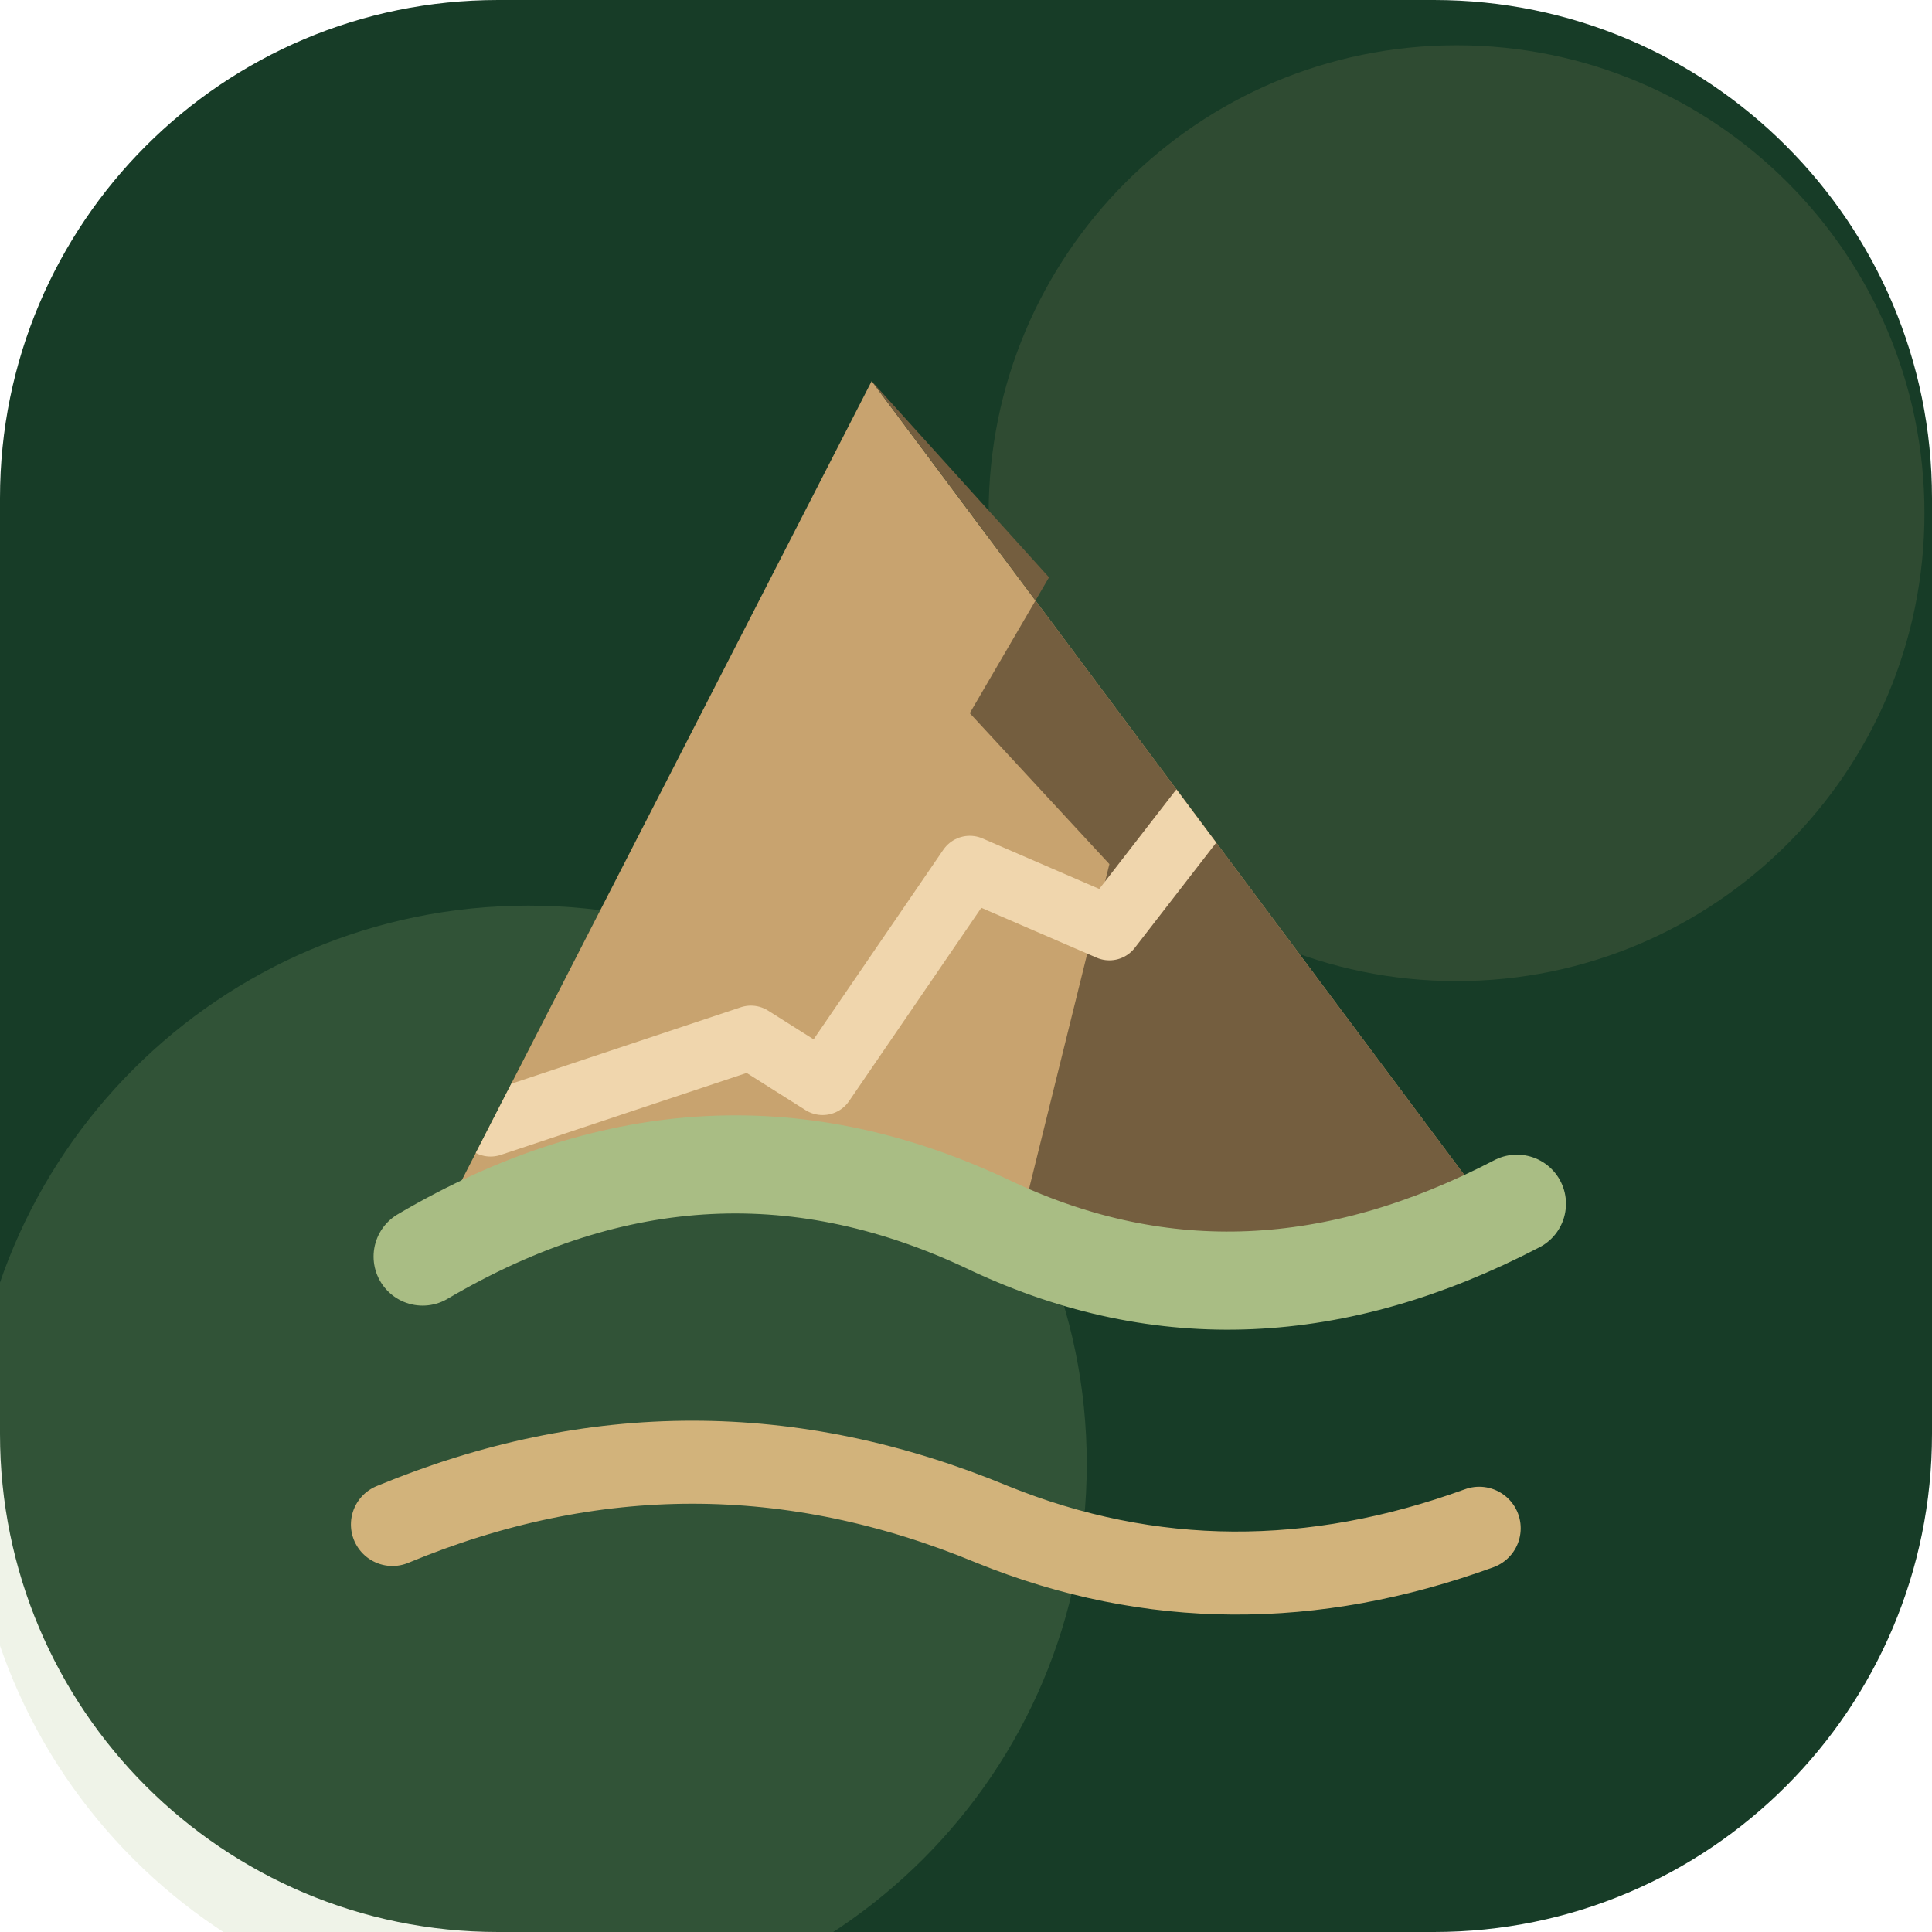
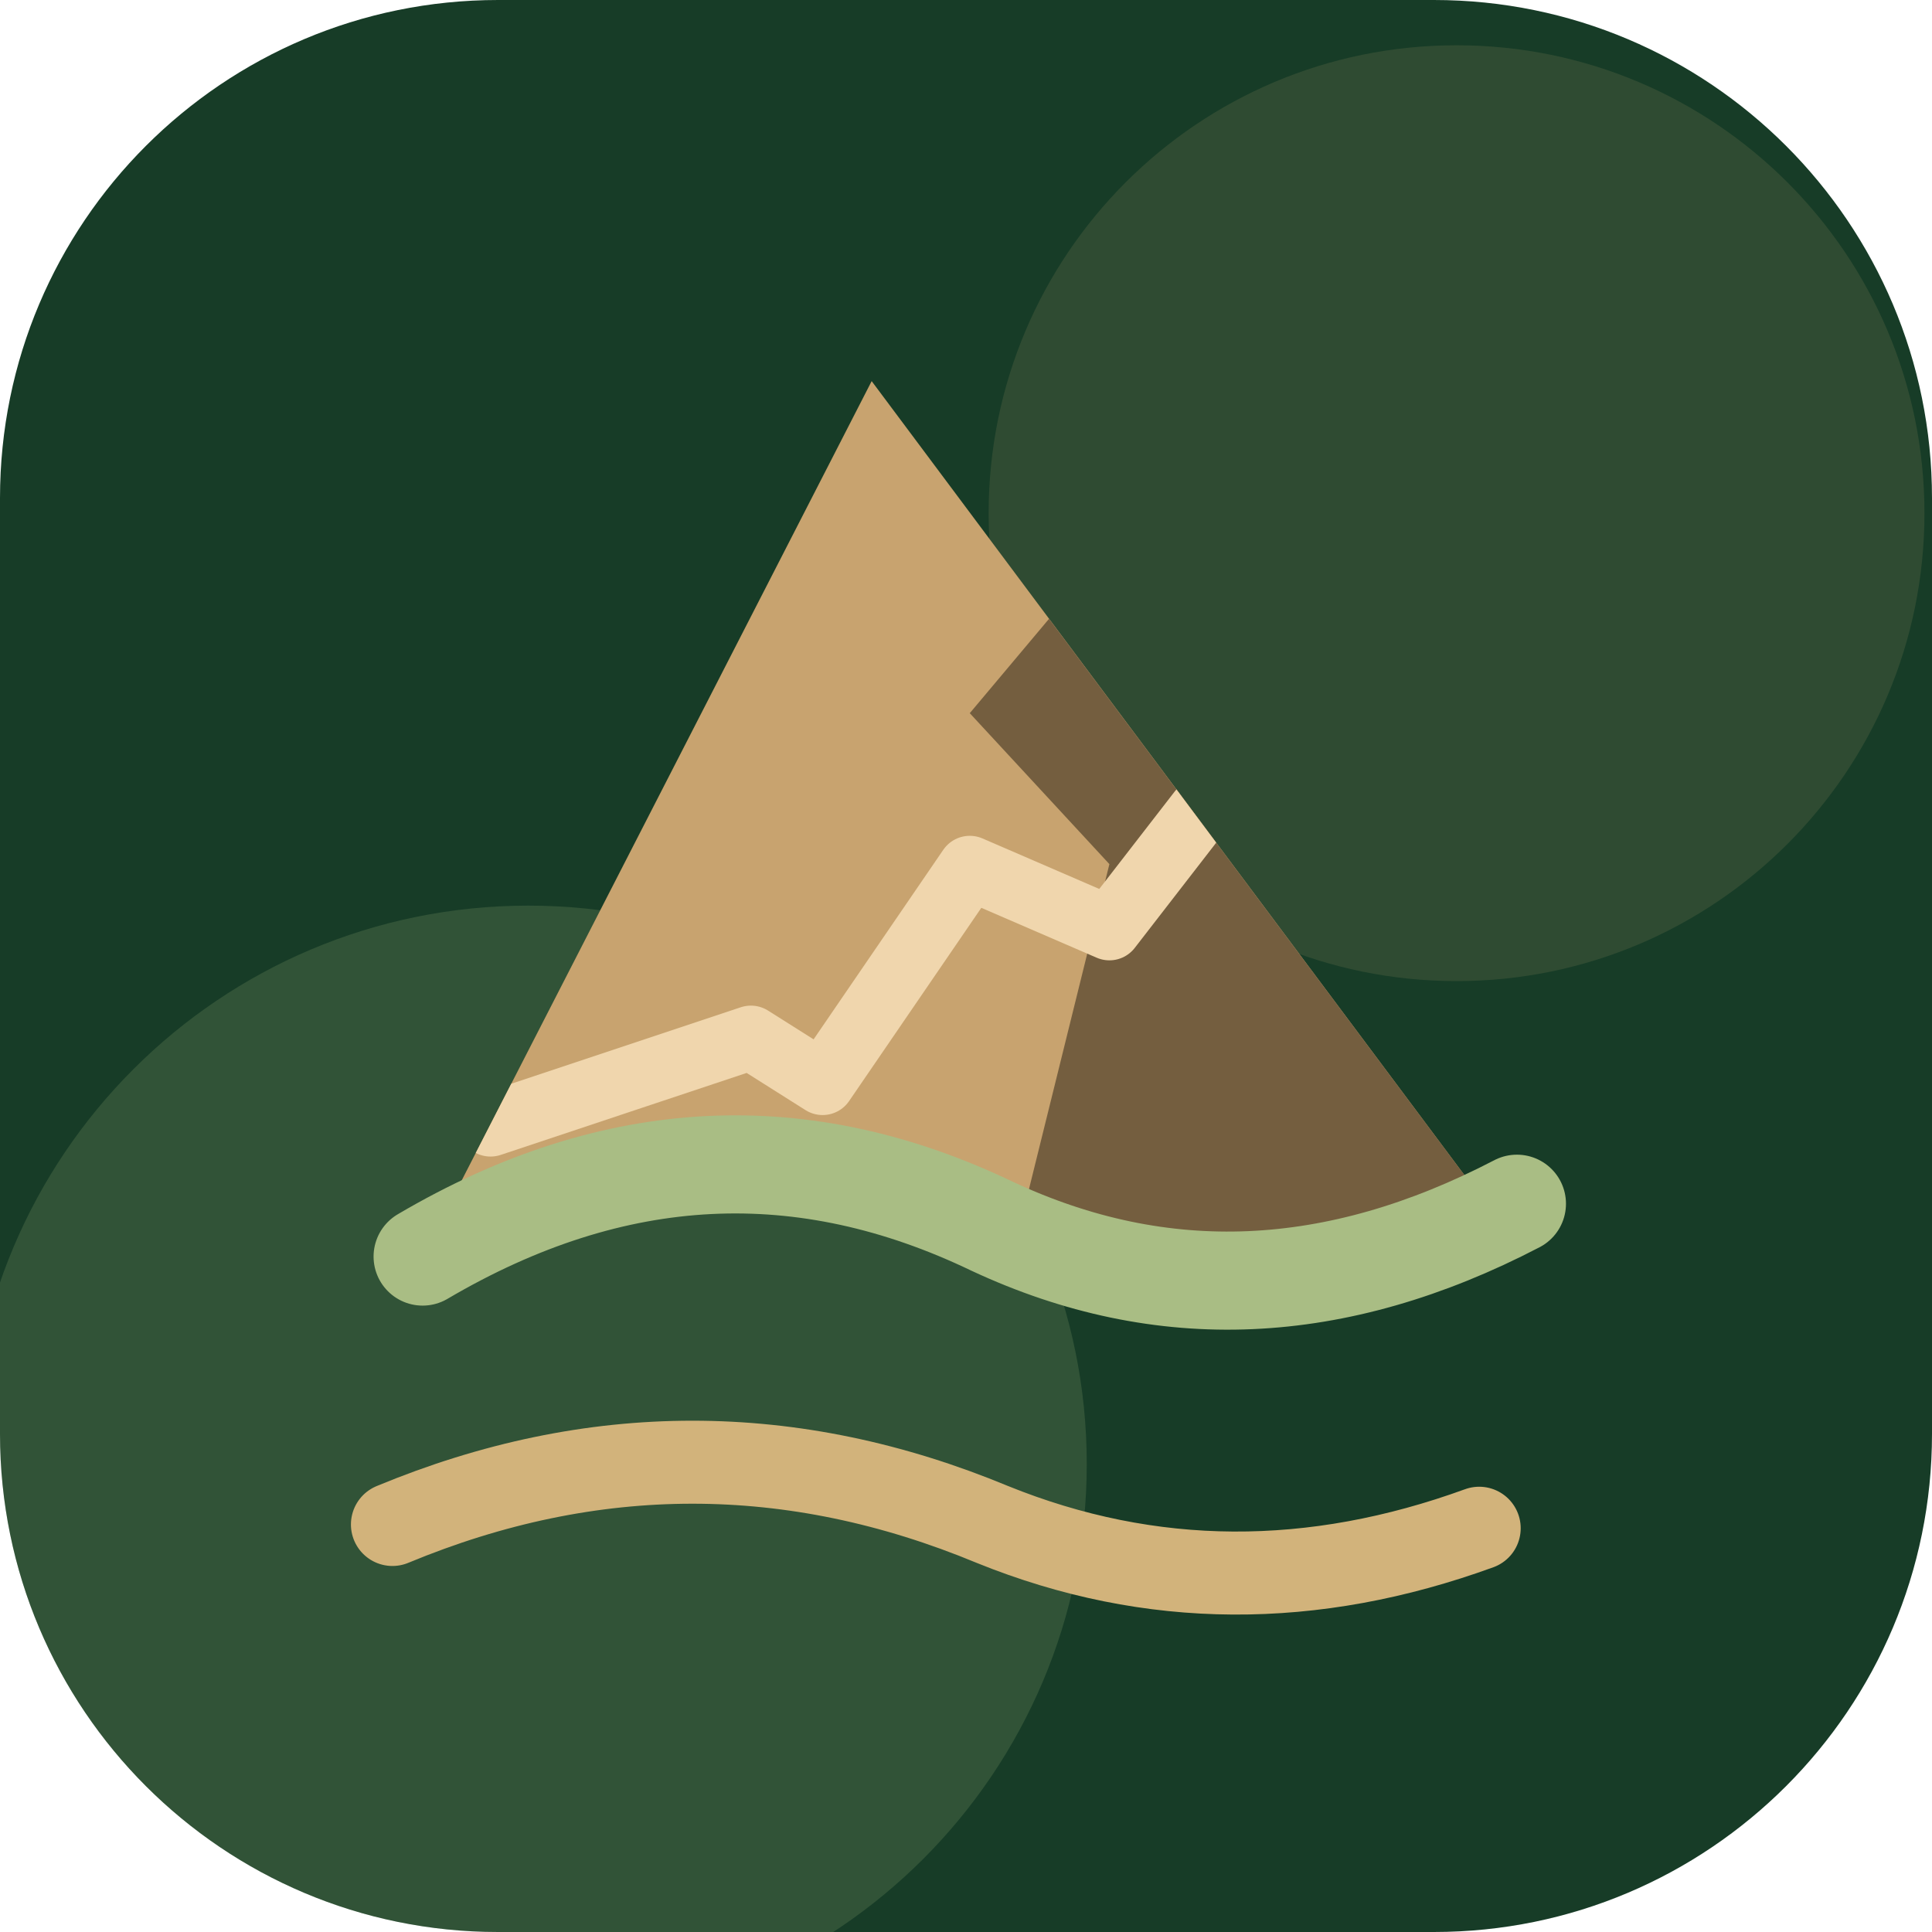
<svg xmlns="http://www.w3.org/2000/svg" width="512" height="512" viewBox="0 0 512 512" fill="none" role="img" aria-label="Gibraltar app icon">
-   <rect width="512" height="512" rx="132" fill="#173C27" />
-   <circle cx="386" cy="136" r="124" fill="#D2B37B" fill-opacity="0.13" />
-   <circle cx="140" cy="388" r="148" fill="#A9BD84" fill-opacity="0.18" />
-   <path d="M112 333L231 101L393 318C348 341 304 342 260 320C213 297 164 302 112 333Z" fill="#C8A36F" />
-   <path d="M231 101L393 318C352 339 311 342 270 326L294 229L257 189L278 153L231 101Z" fill="#745E3F" />
-   <path d="M130 298L199 275L218 287L257 230L294 246L318 215" stroke="#F0D6AD" stroke-width="17" stroke-linecap="round" stroke-linejoin="round" clip-path="url(#mountainClip)" />
-   <path d="M112 333C163 303 213 301 263 325C308 346 354 344 402 319" stroke="#A9BD84" stroke-width="26" stroke-linecap="round" />
-   <path d="M104 404C157 382 210 382 263 404C305 421 348 421 392 405" stroke="#D2B37B" stroke-width="22" stroke-linecap="round" />
+   <g clip-path="url(#iconClip)">
+     <rect width="512" height="512" rx="132" fill="#173C27" />
+     <circle cx="386" cy="136" r="124" fill="#D2B37B" fill-opacity="0.13" />
+     <circle cx="140" cy="388" r="148" fill="#A9BD84" fill-opacity="0.18" />
+     <path d="M112 333L231 101L393 318C348 341 304 342 260 320C213 297 164 302 112 333Z" fill="#C8A36F" />
+     <path d="M278 164L393 318C352 339 311 342 270 326L294 229L257 189L278 164Z" fill="#745E3F" />
+     <path d="M130 298L199 275L218 287L257 230L294 246L318 215" stroke="#F0D6AD" stroke-width="17" stroke-linecap="round" stroke-linejoin="round" clip-path="url(#mountainClip)" />
+     <path d="M112 333C163 303 213 301 263 325C308 346 354 344 402 319" stroke="#A9BD84" stroke-width="26" stroke-linecap="round" />
+     <path d="M104 404C157 382 210 382 263 404C305 421 348 421 392 405" stroke="#D2B37B" stroke-width="22" stroke-linecap="round" />
+   </g>
  <defs>
+     <clipPath id="iconClip">
+       <rect width="512" height="512" rx="132" />
+     </clipPath>
    <clipPath id="mountainClip">
      <path d="M112 333L231 101L393 318C348 341 304 342 260 320C213 297 164 302 112 333Z" />
    </clipPath>
  </defs>
</svg>
